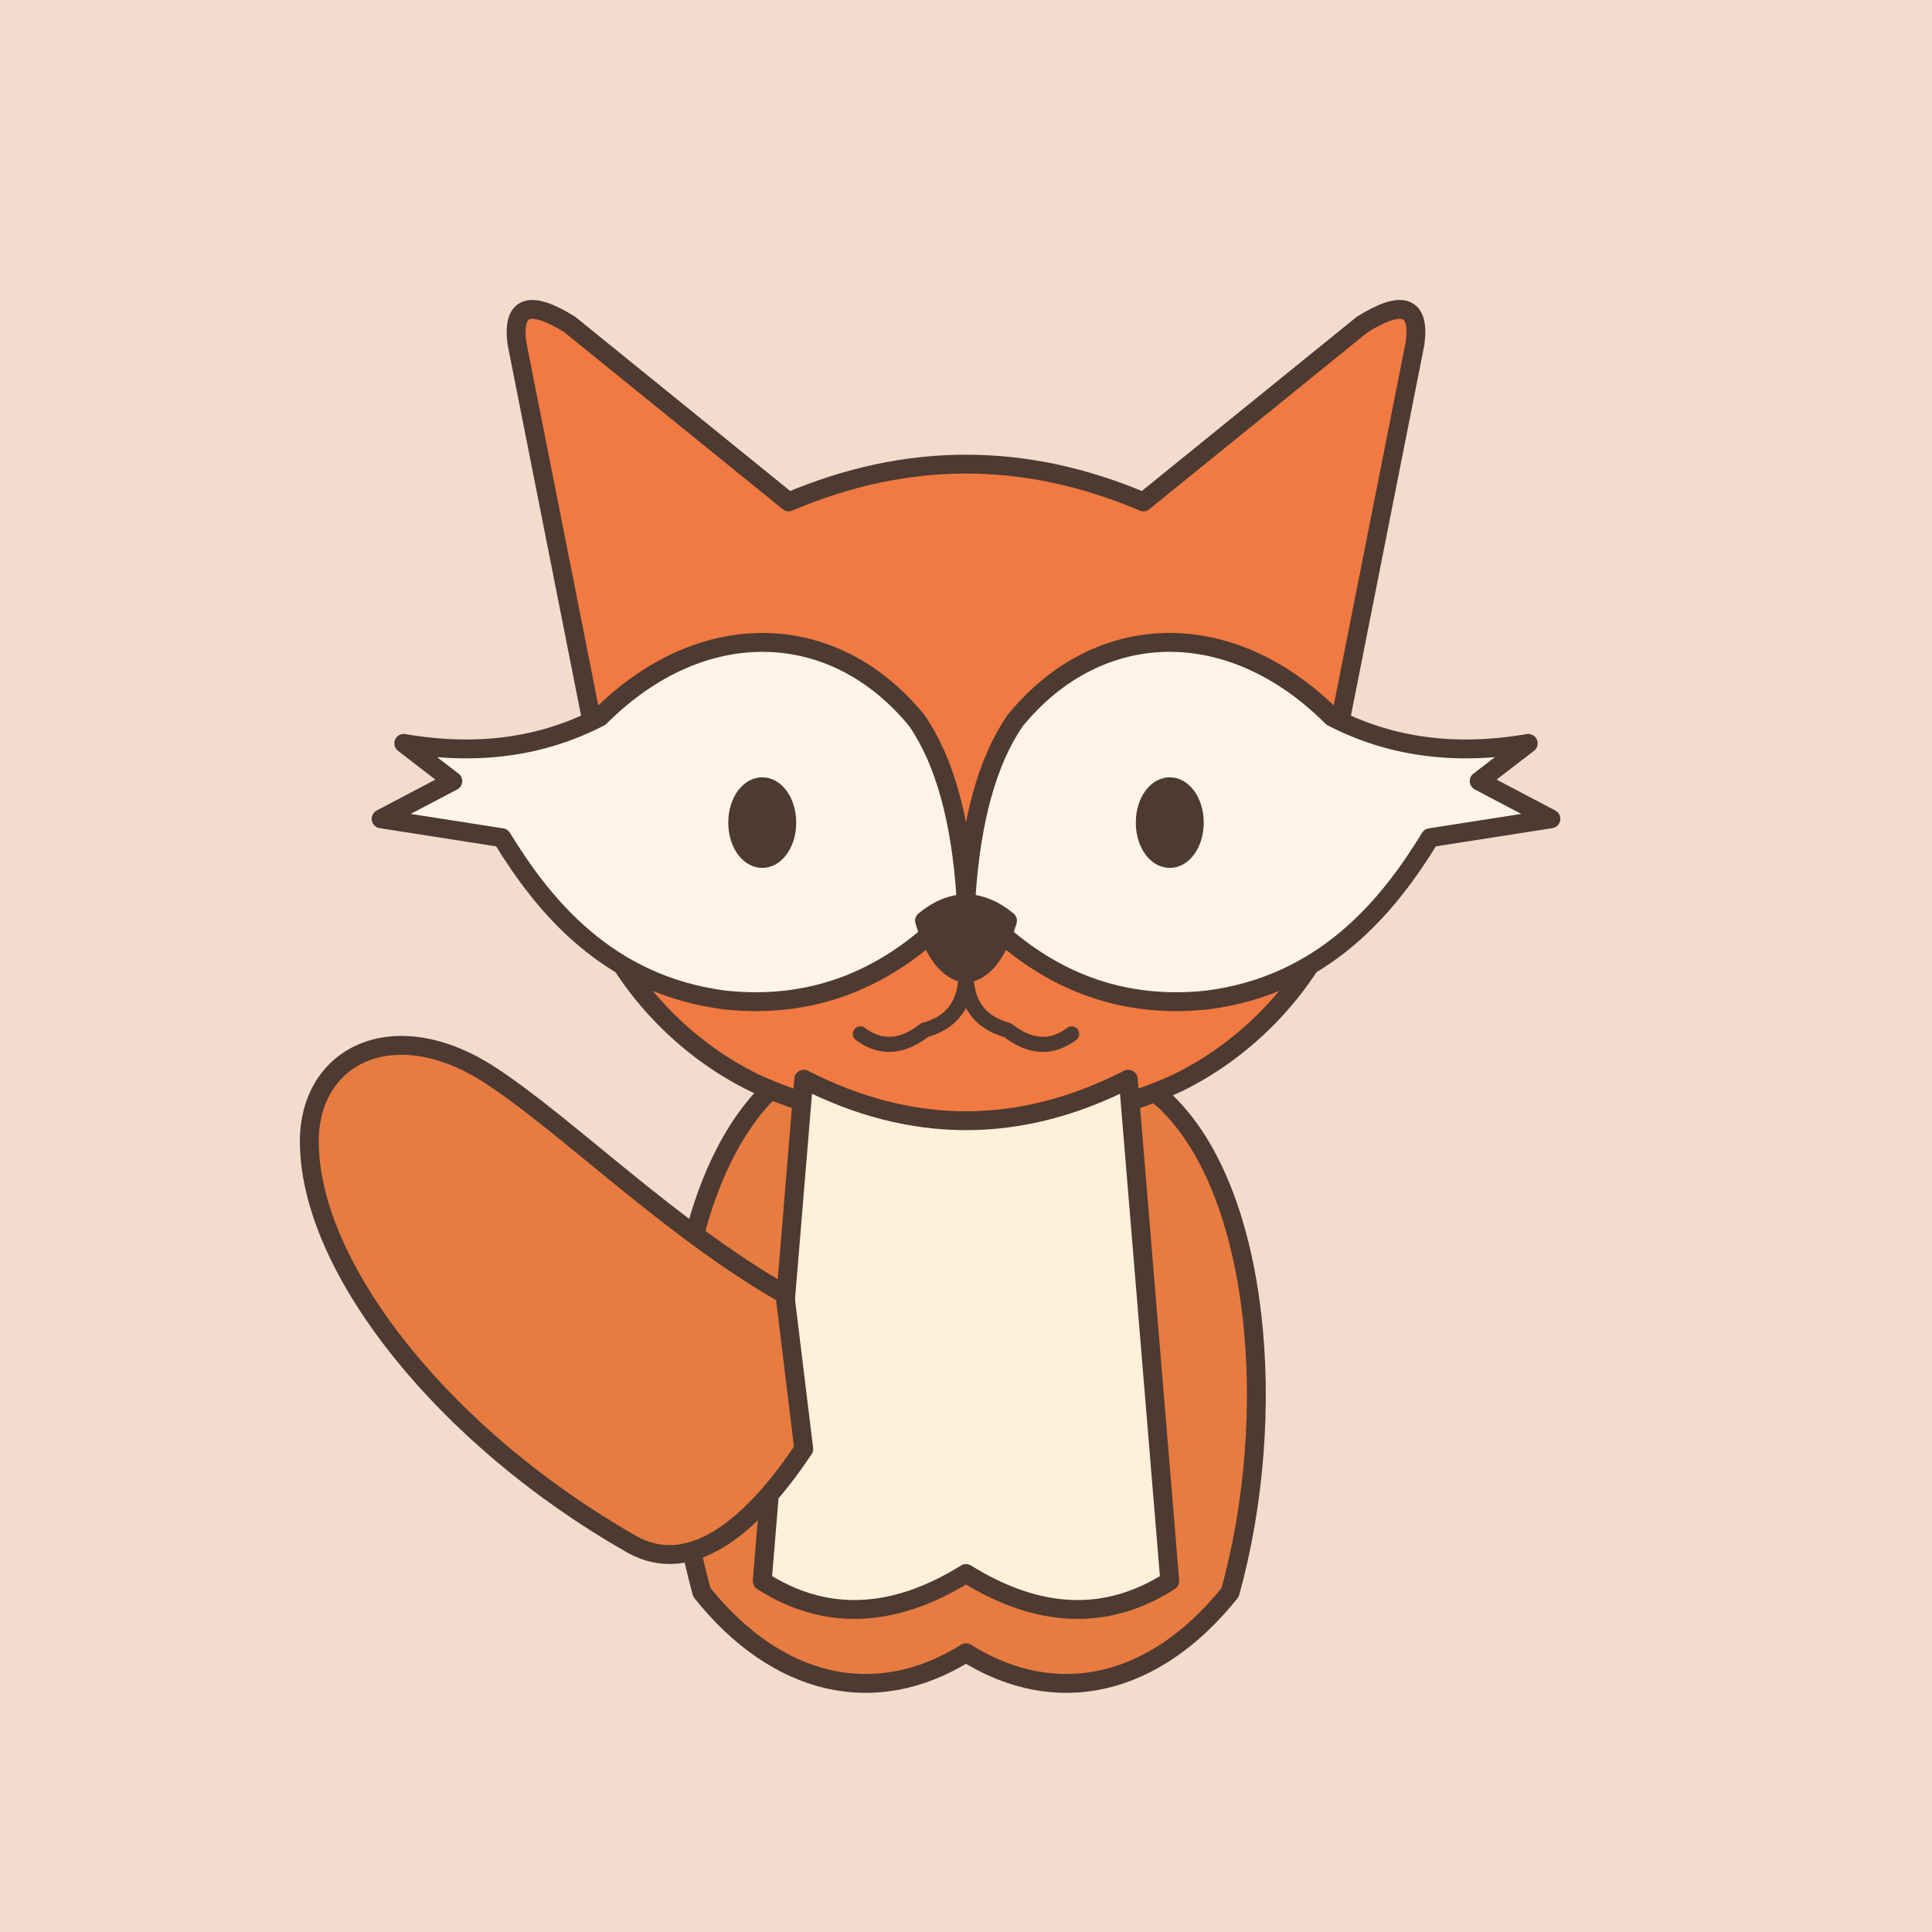
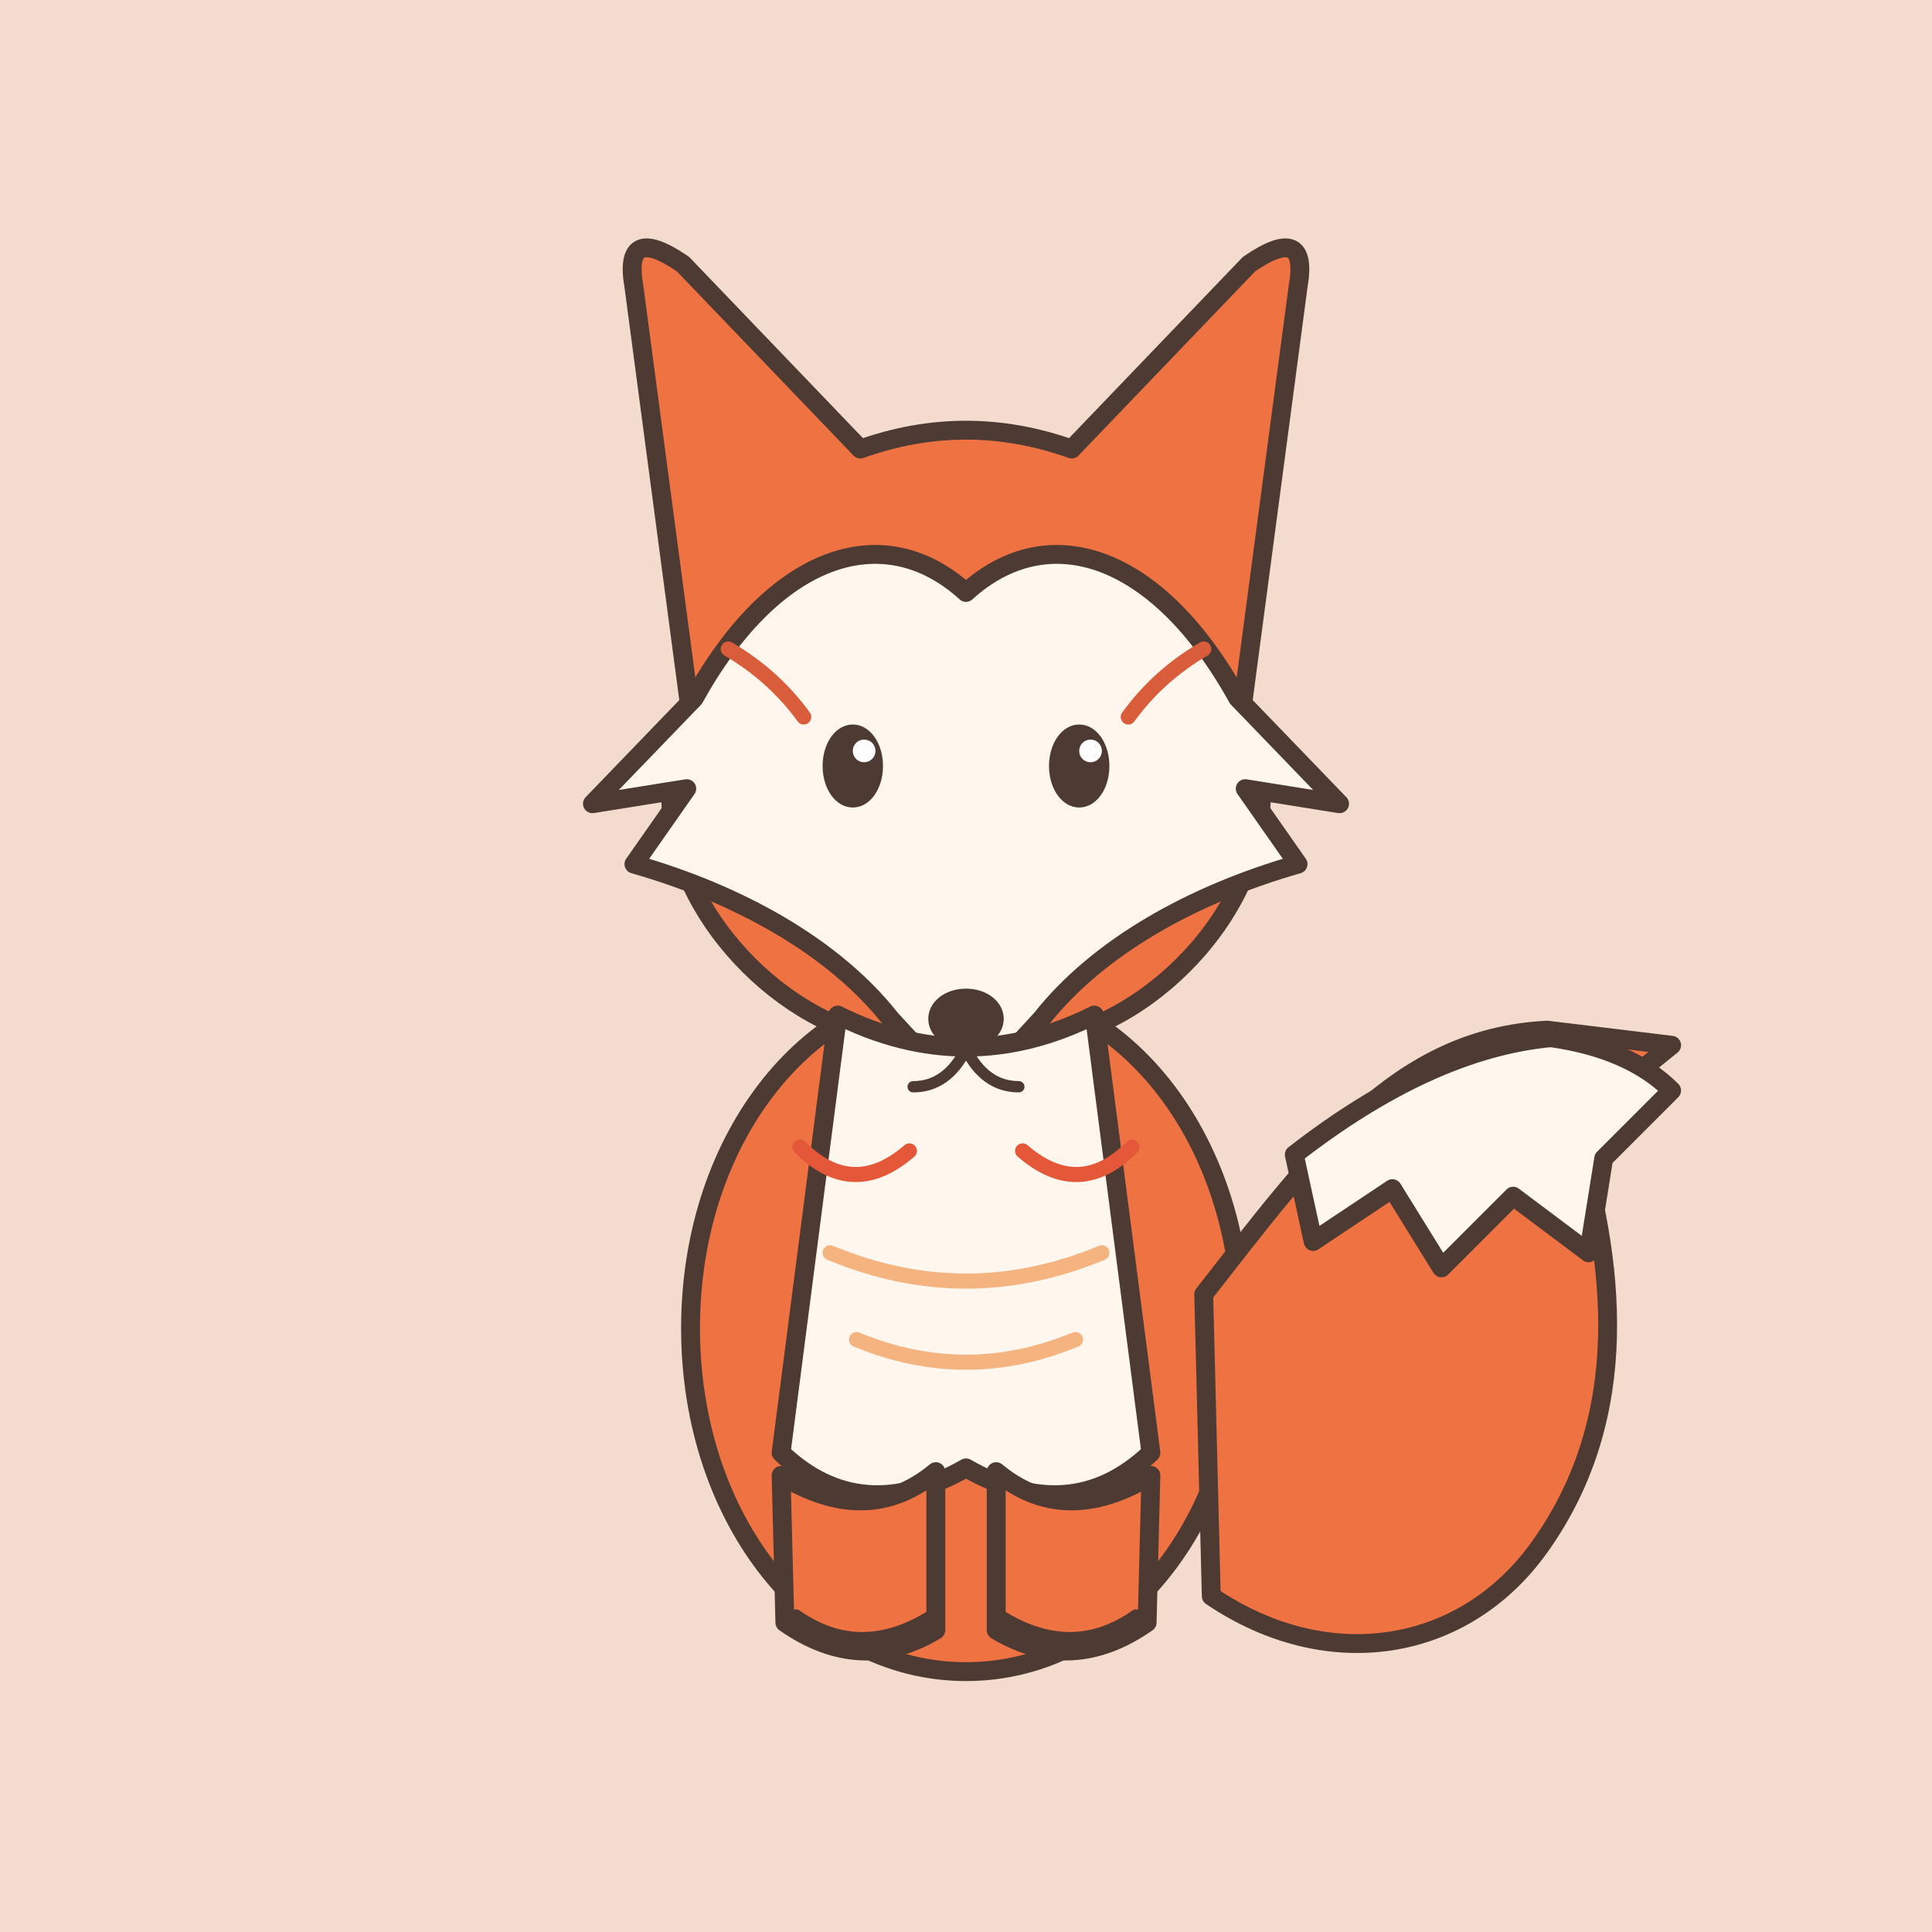
<svg xmlns="http://www.w3.org/2000/svg" width="512" height="512" viewBox="0 0 512 512">
  <rect width="512" height="512" fill="#F3DCCE" />
  <g opacity="0.98">
-     <path d="M203 290 C228 269 283 269 309 292 C334 316 339 375 326 422 C306 447 280 453 256 438 C232 453 206 447 186 422 C173 375 178 316 203 290 Z" fill="#E7793D" stroke="#49372F" stroke-width="5" stroke-linecap="round" stroke-linejoin="round" />
-     <path d="M157 192 L137 91 Q135 76 151 86 L209 133 Q256 113 303 133 L361 86 Q377 76 375 91 L355 192 C370 231 345 271 312 287 C280 302 232 302 200 287 C167 271 142 231 157 192 Z" fill="#F0783E" stroke="#49372F" stroke-width="5" stroke-linecap="round" stroke-linejoin="round" />
-     <path d="M159 190 C186 163 221 164 243 191 Q254 207 256 238 Q229 269 192 265 C161 261 144 240 133 222 L101 217 L120 207 L107 197 Q136 202 159 190 Z M353 190 C326 163 291 164 269 191 Q258 207 256 238 Q283 269 320 265 C351 261 368 240 379 222 L411 217 L392 207 L405 197 Q376 202 353 190 Z" fill="#FFF5E8" stroke="#49372F" stroke-width="5" stroke-linecap="round" stroke-linejoin="round" />
-     <path d="M213 286 Q256 308 299 286 L310 419 Q285 435 256 417 Q227 435 202 419 Z" fill="#FFF1D9" stroke="#49372F" stroke-width="5" stroke-linecap="round" stroke-linejoin="round" />
-     <path d="M193 218 C193 211.28 196.96 206 202 206 C207.04 206 211 211.28 211 218 C211 224.72 207.04 230 202 230 C196.96 230 193 224.72 193 218 Z" fill="#49372F" stroke="none" stroke-width="1" stroke-linecap="round" stroke-linejoin="round" />
-     <path d="M301 218 C301 211.28 304.96 206 310 206 C315.04 206 319 211.28 319 218 C319 224.72 315.04 230 310 230 C304.96 230 301 224.72 301 218 Z" fill="#49372F" stroke="none" stroke-width="1" stroke-linecap="round" stroke-linejoin="round" />
-     <path d="M245 244 Q256 235 267 244 Q263 257 256 258 Q249 257 245 244 Z" fill="#49372F" stroke="#49372F" stroke-width="5" stroke-linecap="round" stroke-linejoin="round" />
-     <path d="M256 258 Q256 270 245 273 M256 258 Q256 270 267 273 M245 273 Q236 280 228 274 M267 273 Q276 280 284 274" fill="none" stroke="#49372F" stroke-width="4" stroke-linecap="round" stroke-linejoin="round" />
-     <path d="M208 343 C178 326 150 298 130 285 C104 268 81 280 82 304 C83 337 118 381 167 409 C184 419 201 402 213 384 Z" fill="#E7793D" stroke="#49372F" stroke-width="5" stroke-linecap="round" stroke-linejoin="round" />
+     <path d="M183 352 C183 301.04 215.12 261 256 261 C296.88 261 329 301.04 329 352 C329 402.96 296.88 443 256 443 C215.12 443 183 402.96 183 352 Z" fill="#EF7040" stroke="#49372F" stroke-width="5" stroke-linecap="round" stroke-linejoin="round" />
+     <path d="M183 189 L168 76 Q165 59 181 70 L228 119 Q256 109 284 119 L331 70 Q347 59 344 76 L329 189 C345 220 322 256 294 270 C270 282 242 282 218 270 C190 256 167 220 183 189 Z" fill="#EF7040" stroke="#49372F" stroke-width="5" stroke-linecap="round" stroke-linejoin="round" />
+     <path d="M319 343 C348 306 370 275 410 273 L443 277 L417 298 C428 334 433 375 408 410 C388 438 352 444 321 423 Z" fill="#EF7040" stroke="#49372F" stroke-width="5" stroke-linecap="round" stroke-linejoin="round" />
+     <path d="M184 185 C205 147 234 137 256 157 C278 137 307 147 328 185 L355 213 L330 209 L344 229 C316 237 291 251 276 270 Q266 281 256 291 Q246 281 236 270 C221 251 196 237 168 229 L182 209 L157 213 Z" fill="#FFF8EF" stroke="#49372F" stroke-width="5" stroke-linecap="round" stroke-linejoin="round" />
+     <path d="M222 269 Q256 286 290 269 L305 385 Q284 405 256 389 Q228 405 207 385 Z" fill="#FFF8EF" stroke="#49372F" stroke-width="5" stroke-linecap="round" stroke-linejoin="round" />
+     <path d="M218 203 C218 196.84 221.52 192 226 192 C230.48 192 234 196.84 234 203 C234 209.16 230.48 214 226 214 C221.52 214 218 209.16 218 203 Z" fill="#49372F" stroke="none" stroke-width="1" stroke-linecap="round" stroke-linejoin="round" />
+     <path d="M278 203 C278 196.84 281.52 192 286 192 C290.48 192 294 196.84 294 203 C294 209.16 290.48 214 286 214 C281.52 214 278 209.16 278 203 Z" fill="#49372F" stroke="none" stroke-width="1" stroke-linecap="round" stroke-linejoin="round" />
+     <path d="M246 270 C246 265.52 250.4 262 256 262 C261.6 262 266 265.52 266 270 C266 274.48 261.6 278 256 278 C250.4 278 246 274.48 246 270 Z" fill="#49372F" stroke="none" stroke-width="1" stroke-linecap="round" stroke-linejoin="round" />
+     <path d="M256 278 Q251 288 242 288 M256 278 Q261 288 270 288" fill="none" stroke="#49372F" stroke-width="3" stroke-linecap="round" stroke-linejoin="round" />
+     <path d="M207 391 Q230 405 248 390 L248 432 Q228 444 208 430 Z M264 390 Q282 405 305 391 L304 430 Q284 444 264 432 Z" fill="#EF7040" stroke="#49372F" stroke-width="5" stroke-linecap="round" stroke-linejoin="round" />
+     <path d="M411 275 Q432 278 443 289 L425 307 L421 332 L401 317 L382 336 L369 315 L348 329 L343 306 Q379 278 411 275 Z" fill="#FFF8EF" stroke="#49372F" stroke-width="5" stroke-linecap="round" stroke-linejoin="round" />
+     <path d="M212 304 Q226 318 241 305 M271 305 Q286 318 300 304" fill="none" stroke="#E45536" stroke-width="4" stroke-linecap="round" stroke-linejoin="round" />
+     <path d="M211 428 Q228 440 247 428 M265 428 Q284 440 301 428" fill="none" stroke="#49372F" stroke-width="3" stroke-linecap="round" stroke-linejoin="round" />
+     <path d="M193 172 Q205 179 213 190 M299 190 Q307 179 319 172" fill="none" stroke="#D95B38" stroke-width="4" stroke-linecap="round" stroke-linejoin="round" />
+     <path d="M220 332 Q256 347 292 332 M227 355 Q256 367 285 355" fill="none" stroke="#F5B27D" stroke-width="4" stroke-linecap="round" stroke-linejoin="round" />
+     <path d="M226 199 C226 197.32 227.32 196 229 196 C230.68 196 232 197.32 232 199 C232 200.68 230.68 202 229 202 C227.32 202 226 200.68 226 199 Z" fill="#FFFFFF" stroke="none" stroke-width="1" stroke-linecap="round" stroke-linejoin="round" />
+     <path d="M286 199 C286 197.32 287.32 196 289 196 C290.68 196 292 197.32 292 199 C292 200.68 290.68 202 289 202 C287.32 202 286 200.68 286 199 Z" fill="#FFFFFF" stroke="none" stroke-width="1" stroke-linecap="round" stroke-linejoin="round" />
  </g>
</svg>
